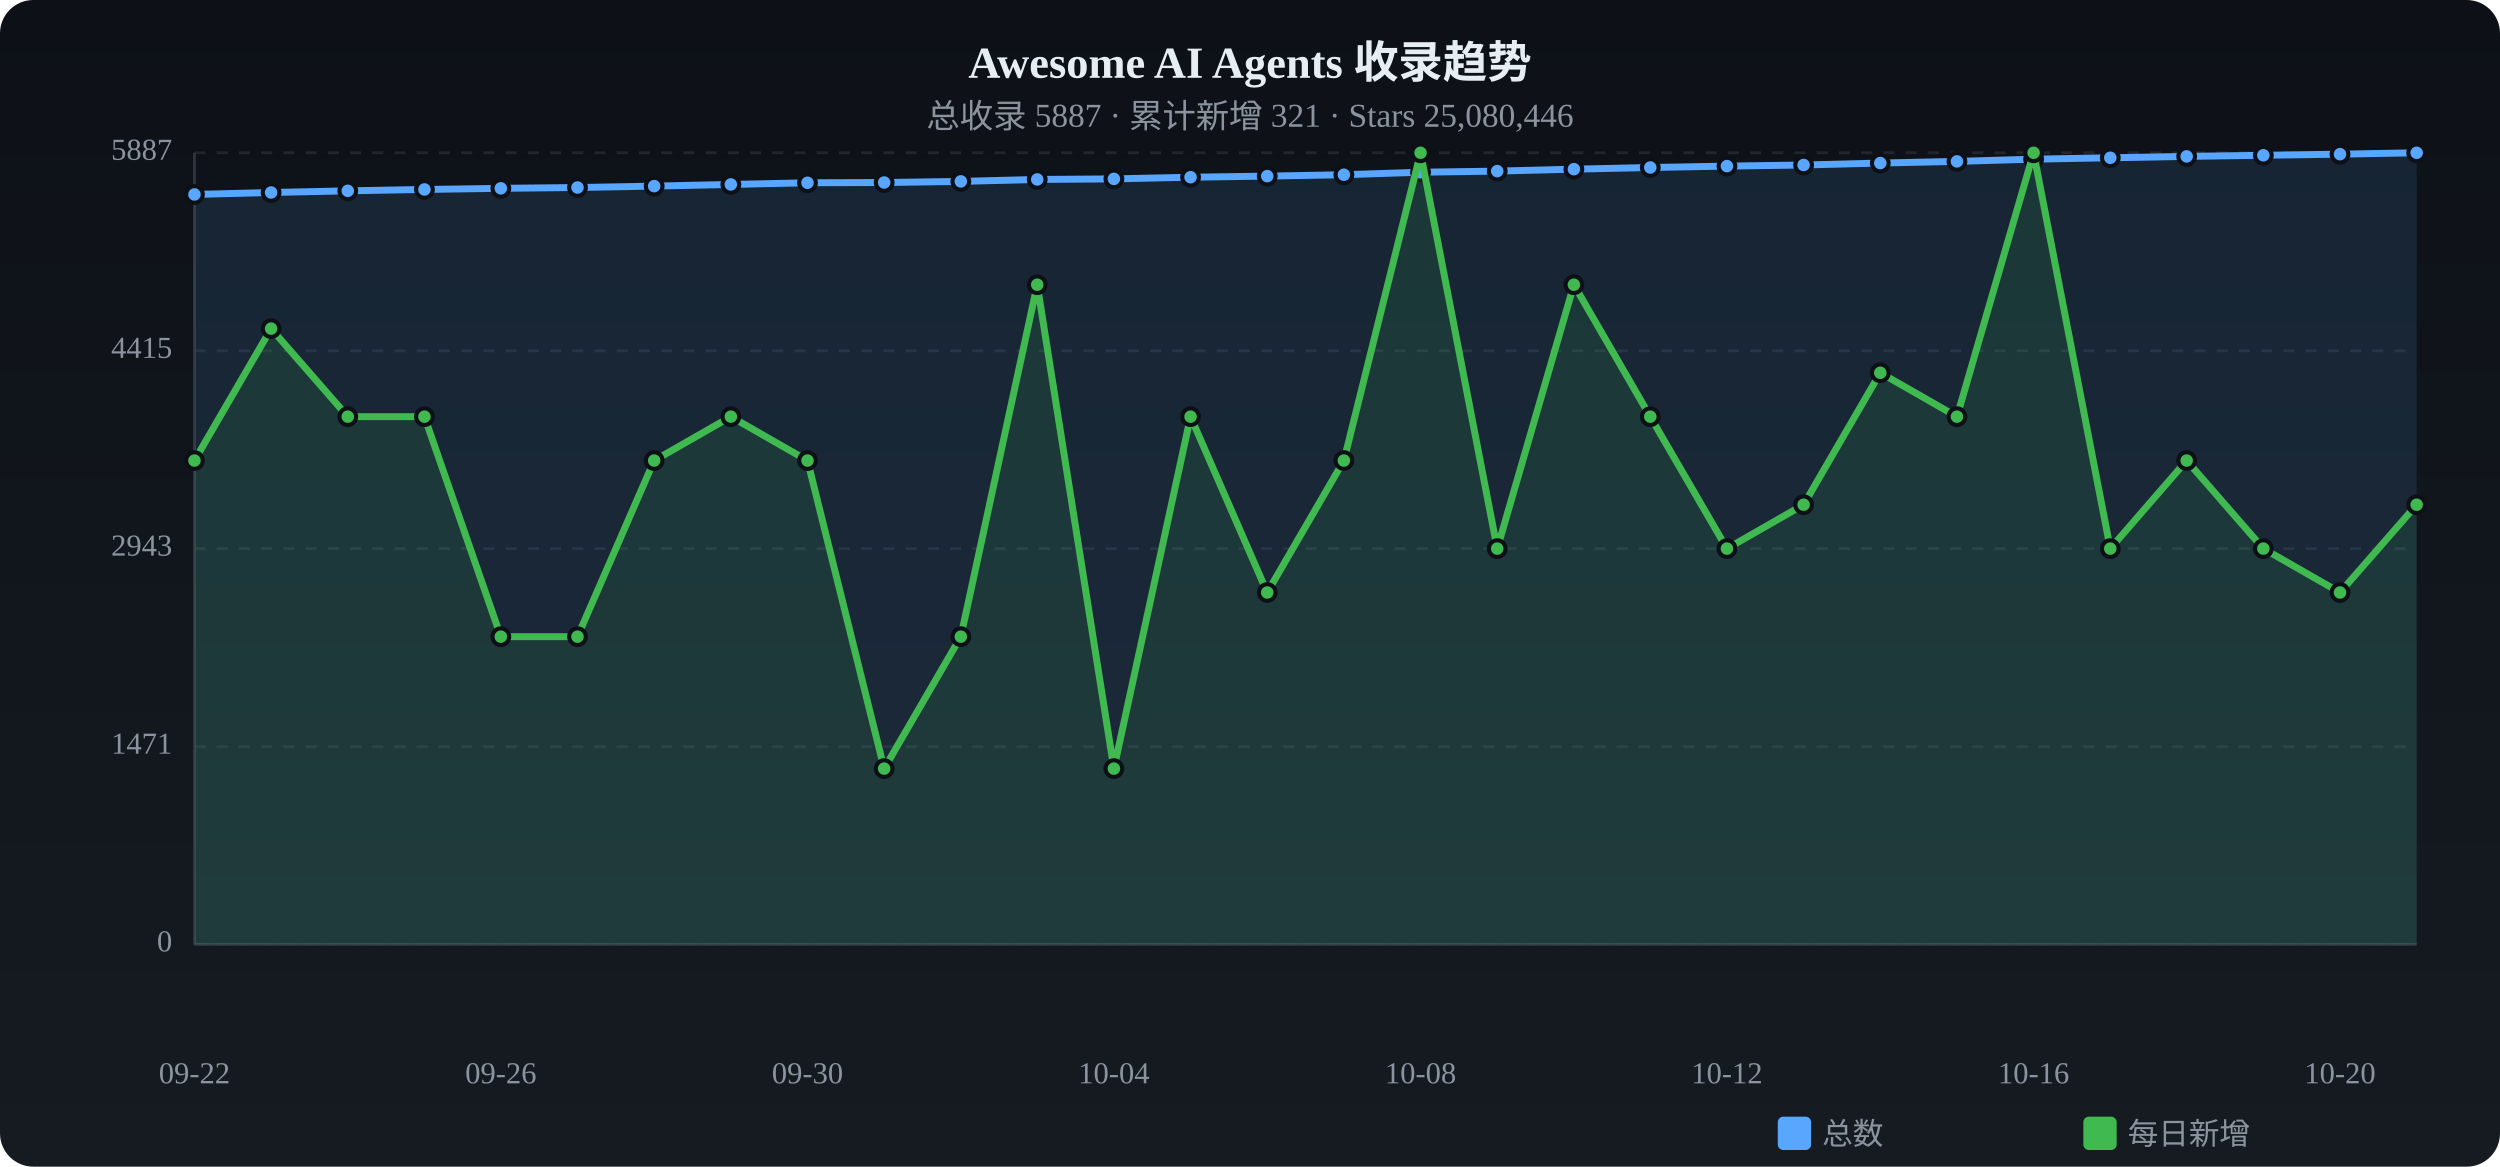
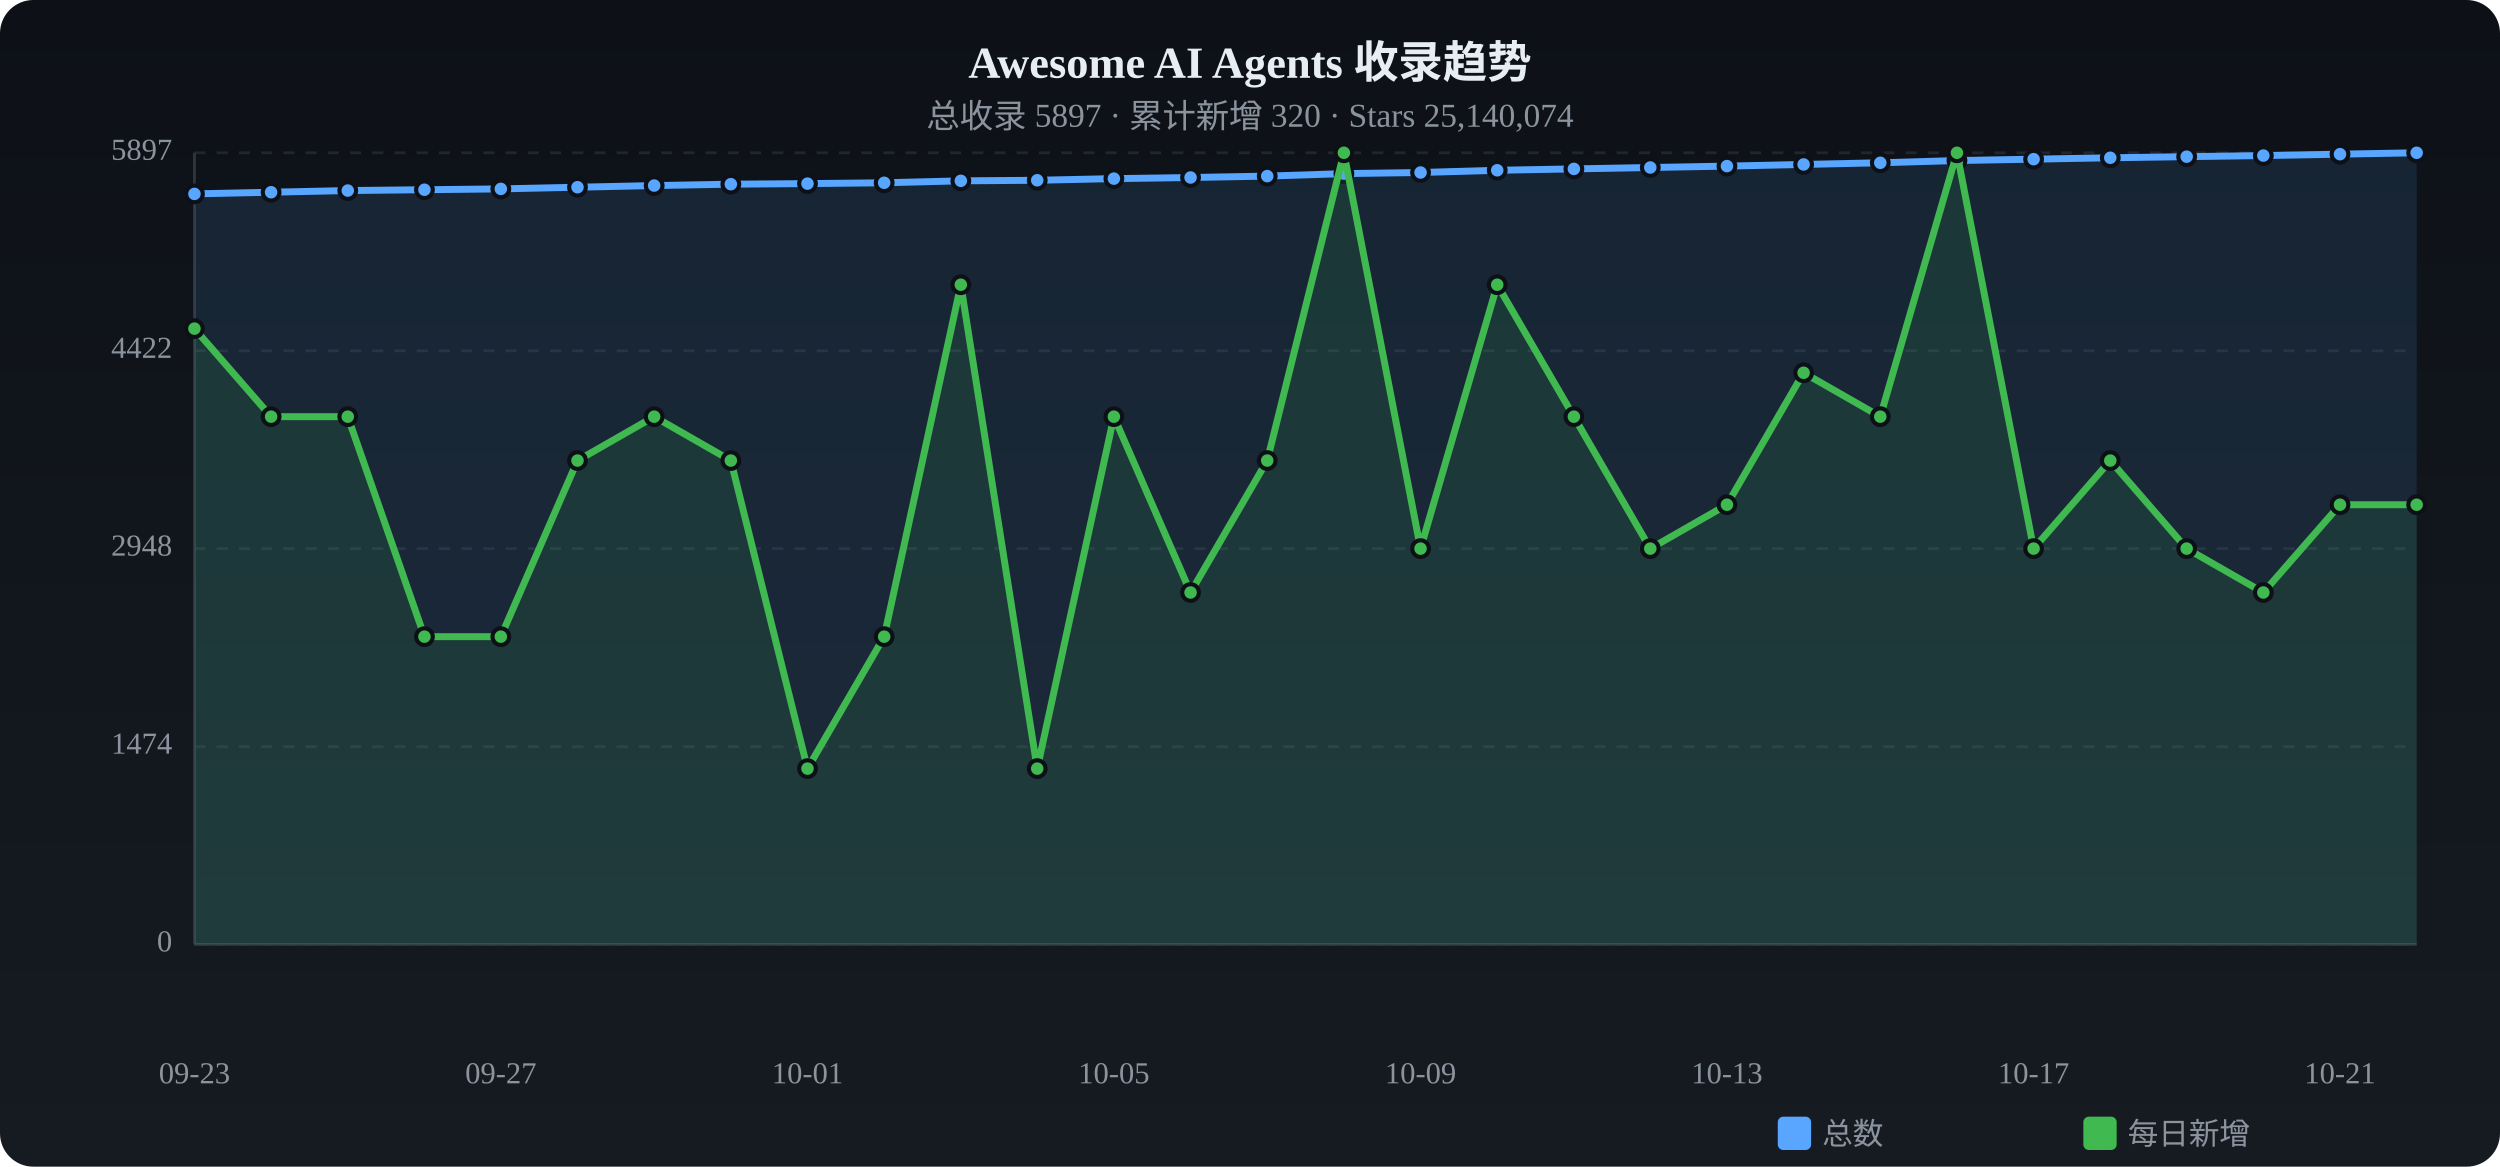
<svg xmlns="http://www.w3.org/2000/svg" viewBox="0 0 900 420" width="900" height="420">
  <defs>
    <linearGradient id="tbg" x1="0%" y1="0%" x2="0%" y2="100%">
      <stop offset="0%" stop-color="#0d1117" />
      <stop offset="100%" stop-color="#161b22" />
    </linearGradient>
  </defs>
  <rect width="900" height="420" rx="12" fill="url(#tbg)" />
  <text x="450.0" y="28" text-anchor="middle" fill="#e6edf3" font-size="16" font-weight="bold">Awesome AI Agents 收录趋势</text>
-   <text x="450.0" y="46" text-anchor="middle" fill="#8b949e" font-size="12">总收录 5887 · 累计新增 321 · Stars 25,080,446</text>
+   <text x="450.0" y="46" text-anchor="middle" fill="#8b949e" font-size="12">总收录 5897 · 累计新增 320 · Stars 25,140,074</text>
  <text x="62" y="340.0" text-anchor="end" fill="#8b949e" font-size="11" dominant-baseline="middle">0</text>
  <line x1="70" y1="340.0" x2="870" y2="340.0" stroke="#21262d" stroke-dasharray="4 4" />
-   <text x="62" y="268.8" text-anchor="end" fill="#8b949e" font-size="11" dominant-baseline="middle">1471</text>
+   <text x="62" y="268.8" text-anchor="end" fill="#8b949e" font-size="11" dominant-baseline="middle">1474</text>
  <line x1="70" y1="268.8" x2="870" y2="268.8" stroke="#21262d" stroke-dasharray="4 4" />
-   <text x="62" y="197.5" text-anchor="end" fill="#8b949e" font-size="11" dominant-baseline="middle">2943</text>
+   <text x="62" y="197.5" text-anchor="end" fill="#8b949e" font-size="11" dominant-baseline="middle">2948</text>
  <line x1="70" y1="197.5" x2="870" y2="197.5" stroke="#21262d" stroke-dasharray="4 4" />
-   <text x="62" y="126.3" text-anchor="end" fill="#8b949e" font-size="11" dominant-baseline="middle">4415</text>
+   <text x="62" y="126.3" text-anchor="end" fill="#8b949e" font-size="11" dominant-baseline="middle">4422</text>
  <line x1="70" y1="126.3" x2="870" y2="126.3" stroke="#21262d" stroke-dasharray="4 4" />
-   <text x="62" y="55.0" text-anchor="end" fill="#8b949e" font-size="11" dominant-baseline="middle">5887</text>
+   <text x="62" y="55.0" text-anchor="end" fill="#8b949e" font-size="11" dominant-baseline="middle">5897</text>
  <line x1="70" y1="55.0" x2="870" y2="55.0" stroke="#21262d" stroke-dasharray="4 4" />
  <line x1="70" y1="55" x2="70" y2="340" stroke="#30363d" />
  <line x1="70" y1="340" x2="870" y2="340" stroke="#30363d" />
-   <path d="M70.0,70.0 L97.6,69.3 L125.2,68.7 L152.8,68.2 L180.3,67.8 L207.9,67.5 L235.5,67.0 L263.1,66.4 L290.7,65.8 L318.3,65.7 L345.9,65.3 L373.4,64.6 L401.0,64.4 L428.6,63.8 L456.2,63.4 L483.8,62.9 L511.4,62.0 L539.0,61.6 L566.6,60.9 L594.1,60.3 L621.7,59.8 L649.3,59.4 L676.9,58.7 L704.5,58.1 L732.1,57.3 L759.7,56.8 L787.2,56.3 L814.8,55.9 L842.4,55.5 L870.0,55.0 L870.0,340 L70.0,340 Z" fill="#58a6ff" opacity="0.12" />
-   <polyline points="70.0,70.0 97.6,69.3 125.2,68.7 152.8,68.2 180.3,67.8 207.9,67.5 235.5,67.0 263.1,66.4 290.7,65.8 318.3,65.7 345.9,65.3 373.4,64.6 401.0,64.4 428.6,63.8 456.2,63.4 483.8,62.9 511.4,62.0 539.0,61.6 566.6,60.9 594.1,60.3 621.7,59.8 649.3,59.4 676.9,58.7 704.5,58.1 732.1,57.3 759.7,56.8 787.2,56.3 814.8,55.9 842.4,55.5 870.0,55.0" fill="none" stroke="#58a6ff" stroke-width="2.5" stroke-linecap="round" stroke-linejoin="round" />
-   <circle cx="70.0" cy="70.0" r="3" fill="#58a6ff" stroke="#0d1117" stroke-width="1.5" />
-   <circle cx="97.6" cy="69.3" r="3" fill="#58a6ff" stroke="#0d1117" stroke-width="1.5" />
-   <circle cx="125.2" cy="68.7" r="3" fill="#58a6ff" stroke="#0d1117" stroke-width="1.5" />
-   <circle cx="152.8" cy="68.2" r="3" fill="#58a6ff" stroke="#0d1117" stroke-width="1.5" />
-   <circle cx="180.3" cy="67.8" r="3" fill="#58a6ff" stroke="#0d1117" stroke-width="1.5" />
-   <circle cx="207.9" cy="67.5" r="3" fill="#58a6ff" stroke="#0d1117" stroke-width="1.5" />
-   <circle cx="235.5" cy="67.0" r="3" fill="#58a6ff" stroke="#0d1117" stroke-width="1.5" />
-   <circle cx="263.1" cy="66.4" r="3" fill="#58a6ff" stroke="#0d1117" stroke-width="1.5" />
-   <circle cx="290.7" cy="65.8" r="3" fill="#58a6ff" stroke="#0d1117" stroke-width="1.5" />
-   <circle cx="318.3" cy="65.7" r="3" fill="#58a6ff" stroke="#0d1117" stroke-width="1.5" />
-   <circle cx="345.9" cy="65.3" r="3" fill="#58a6ff" stroke="#0d1117" stroke-width="1.5" />
-   <circle cx="373.4" cy="64.6" r="3" fill="#58a6ff" stroke="#0d1117" stroke-width="1.5" />
-   <circle cx="401.0" cy="64.4" r="3" fill="#58a6ff" stroke="#0d1117" stroke-width="1.5" />
-   <circle cx="428.6" cy="63.8" r="3" fill="#58a6ff" stroke="#0d1117" stroke-width="1.5" />
+   <path d="M70.0,69.8 L97.6,69.2 L125.2,68.6 L152.8,68.3 L180.3,68.0 L207.9,67.4 L235.5,66.8 L263.1,66.3 L290.7,66.1 L318.3,65.8 L345.9,65.1 L373.4,64.9 L401.0,64.3 L428.6,63.9 L456.2,63.4 L483.8,62.5 L511.4,62.1 L539.0,61.3 L566.6,60.8 L594.1,60.3 L621.7,59.8 L649.3,59.2 L676.9,58.6 L704.5,57.8 L732.1,57.3 L759.7,56.8 L787.2,56.4 L814.8,56.0 L842.4,55.5 L870.0,55.0 L870.0,340 L70.0,340 Z" fill="#58a6ff" opacity="0.12" />
+   <polyline points="70.0,69.8 97.6,69.2 125.2,68.6 152.8,68.3 180.3,68.0 207.9,67.4 235.5,66.8 263.1,66.3 290.7,66.1 318.3,65.8 345.9,65.1 373.4,64.9 401.0,64.3 428.6,63.9 456.2,63.4 483.8,62.5 511.4,62.1 539.0,61.3 566.6,60.8 594.1,60.3 621.7,59.8 649.3,59.2 676.9,58.6 704.5,57.8 732.1,57.3 759.7,56.8 787.2,56.4 814.8,56.0 842.4,55.5 870.0,55.0" fill="none" stroke="#58a6ff" stroke-width="2.5" stroke-linecap="round" stroke-linejoin="round" />
+   <circle cx="70.0" cy="69.8" r="3" fill="#58a6ff" stroke="#0d1117" stroke-width="1.5" />
+   <circle cx="97.6" cy="69.2" r="3" fill="#58a6ff" stroke="#0d1117" stroke-width="1.5" />
+   <circle cx="125.2" cy="68.6" r="3" fill="#58a6ff" stroke="#0d1117" stroke-width="1.5" />
+   <circle cx="152.8" cy="68.3" r="3" fill="#58a6ff" stroke="#0d1117" stroke-width="1.5" />
+   <circle cx="180.3" cy="68.0" r="3" fill="#58a6ff" stroke="#0d1117" stroke-width="1.5" />
+   <circle cx="207.9" cy="67.4" r="3" fill="#58a6ff" stroke="#0d1117" stroke-width="1.5" />
+   <circle cx="235.5" cy="66.8" r="3" fill="#58a6ff" stroke="#0d1117" stroke-width="1.5" />
+   <circle cx="263.1" cy="66.3" r="3" fill="#58a6ff" stroke="#0d1117" stroke-width="1.5" />
+   <circle cx="290.7" cy="66.1" r="3" fill="#58a6ff" stroke="#0d1117" stroke-width="1.5" />
+   <circle cx="318.3" cy="65.8" r="3" fill="#58a6ff" stroke="#0d1117" stroke-width="1.5" />
+   <circle cx="345.9" cy="65.1" r="3" fill="#58a6ff" stroke="#0d1117" stroke-width="1.5" />
+   <circle cx="373.4" cy="64.9" r="3" fill="#58a6ff" stroke="#0d1117" stroke-width="1.5" />
+   <circle cx="401.0" cy="64.3" r="3" fill="#58a6ff" stroke="#0d1117" stroke-width="1.5" />
+   <circle cx="428.6" cy="63.9" r="3" fill="#58a6ff" stroke="#0d1117" stroke-width="1.5" />
  <circle cx="456.2" cy="63.4" r="3" fill="#58a6ff" stroke="#0d1117" stroke-width="1.5" />
-   <circle cx="483.8" cy="62.9" r="3" fill="#58a6ff" stroke="#0d1117" stroke-width="1.5" />
-   <circle cx="511.4" cy="62.0" r="3" fill="#58a6ff" stroke="#0d1117" stroke-width="1.5" />
-   <circle cx="539.0" cy="61.6" r="3" fill="#58a6ff" stroke="#0d1117" stroke-width="1.5" />
-   <circle cx="566.6" cy="60.9" r="3" fill="#58a6ff" stroke="#0d1117" stroke-width="1.5" />
+   <circle cx="483.8" cy="62.5" r="3" fill="#58a6ff" stroke="#0d1117" stroke-width="1.5" />
+   <circle cx="511.4" cy="62.1" r="3" fill="#58a6ff" stroke="#0d1117" stroke-width="1.5" />
+   <circle cx="539.0" cy="61.3" r="3" fill="#58a6ff" stroke="#0d1117" stroke-width="1.5" />
+   <circle cx="566.6" cy="60.8" r="3" fill="#58a6ff" stroke="#0d1117" stroke-width="1.5" />
  <circle cx="594.1" cy="60.3" r="3" fill="#58a6ff" stroke="#0d1117" stroke-width="1.5" />
  <circle cx="621.7" cy="59.8" r="3" fill="#58a6ff" stroke="#0d1117" stroke-width="1.5" />
-   <circle cx="649.3" cy="59.4" r="3" fill="#58a6ff" stroke="#0d1117" stroke-width="1.5" />
-   <circle cx="676.9" cy="58.7" r="3" fill="#58a6ff" stroke="#0d1117" stroke-width="1.5" />
-   <circle cx="704.5" cy="58.1" r="3" fill="#58a6ff" stroke="#0d1117" stroke-width="1.5" />
+   <circle cx="649.3" cy="59.2" r="3" fill="#58a6ff" stroke="#0d1117" stroke-width="1.5" />
+   <circle cx="676.9" cy="58.6" r="3" fill="#58a6ff" stroke="#0d1117" stroke-width="1.5" />
+   <circle cx="704.5" cy="57.8" r="3" fill="#58a6ff" stroke="#0d1117" stroke-width="1.5" />
  <circle cx="732.1" cy="57.3" r="3" fill="#58a6ff" stroke="#0d1117" stroke-width="1.5" />
  <circle cx="759.7" cy="56.8" r="3" fill="#58a6ff" stroke="#0d1117" stroke-width="1.5" />
-   <circle cx="787.2" cy="56.3" r="3" fill="#58a6ff" stroke="#0d1117" stroke-width="1.5" />
-   <circle cx="814.8" cy="55.9" r="3" fill="#58a6ff" stroke="#0d1117" stroke-width="1.5" />
+   <circle cx="787.2" cy="56.4" r="3" fill="#58a6ff" stroke="#0d1117" stroke-width="1.5" />
+   <circle cx="814.8" cy="56.0" r="3" fill="#58a6ff" stroke="#0d1117" stroke-width="1.5" />
  <circle cx="842.4" cy="55.5" r="3" fill="#58a6ff" stroke="#0d1117" stroke-width="1.5" />
  <circle cx="870.0" cy="55.0" r="3" fill="#58a6ff" stroke="#0d1117" stroke-width="1.5" />
-   <path d="M70.0,165.8 L97.6,118.3 L125.2,150.0 L152.8,150.0 L180.3,229.2 L207.9,229.2 L235.5,165.8 L263.1,150.0 L290.7,165.8 L318.3,276.7 L345.9,229.2 L373.4,102.5 L401.0,276.7 L428.6,150.0 L456.2,213.3 L483.8,165.8 L511.4,55.0 L539.0,197.5 L566.6,102.5 L594.1,150.0 L621.7,197.5 L649.3,181.7 L676.9,134.2 L704.5,150.0 L732.1,55.0 L759.7,197.5 L787.2,165.8 L814.8,197.5 L842.4,213.3 L870.0,181.7 L870.0,340 L70.0,340 Z" fill="#3fb950" opacity="0.12" />
-   <polyline points="70.0,165.8 97.6,118.3 125.2,150.0 152.8,150.0 180.3,229.2 207.9,229.2 235.5,165.8 263.1,150.0 290.7,165.8 318.3,276.7 345.9,229.2 373.4,102.5 401.0,276.7 428.6,150.0 456.2,213.3 483.8,165.8 511.4,55.0 539.0,197.5 566.6,102.5 594.1,150.0 621.7,197.5 649.3,181.7 676.9,134.2 704.5,150.0 732.1,55.0 759.7,197.5 787.2,165.8 814.8,197.5 842.4,213.3 870.0,181.7" fill="none" stroke="#3fb950" stroke-width="2.5" stroke-linecap="round" stroke-linejoin="round" />
-   <circle cx="70.0" cy="165.8" r="3" fill="#3fb950" stroke="#0d1117" stroke-width="1.5" />
-   <circle cx="97.6" cy="118.3" r="3" fill="#3fb950" stroke="#0d1117" stroke-width="1.5" />
+   <path d="M70.0,118.3 L97.6,150.0 L125.2,150.0 L152.8,229.2 L180.3,229.2 L207.9,165.8 L235.5,150.0 L263.1,165.8 L290.7,276.7 L318.3,229.2 L345.9,102.5 L373.4,276.7 L401.0,150.0 L428.6,213.3 L456.2,165.8 L483.8,55.0 L511.4,197.5 L539.0,102.5 L566.6,150.0 L594.1,197.5 L621.7,181.7 L649.3,134.2 L676.9,150.0 L704.5,55.0 L732.1,197.5 L759.7,165.8 L787.2,197.5 L814.8,213.3 L842.4,181.7 L870.0,181.7 L870.0,340 L70.0,340 Z" fill="#3fb950" opacity="0.12" />
+   <polyline points="70.0,118.3 97.6,150.0 125.2,150.0 152.8,229.2 180.3,229.2 207.9,165.8 235.5,150.0 263.1,165.8 290.7,276.7 318.3,229.2 345.9,102.5 373.4,276.7 401.0,150.0 428.6,213.3 456.2,165.8 483.8,55.0 511.4,197.5 539.0,102.5 566.6,150.0 594.1,197.5 621.7,181.7 649.3,134.2 676.9,150.0 704.5,55.0 732.1,197.5 759.7,165.8 787.2,197.5 814.8,213.3 842.4,181.7 870.0,181.7" fill="none" stroke="#3fb950" stroke-width="2.5" stroke-linecap="round" stroke-linejoin="round" />
+   <circle cx="70.0" cy="118.3" r="3" fill="#3fb950" stroke="#0d1117" stroke-width="1.5" />
+   <circle cx="97.6" cy="150.0" r="3" fill="#3fb950" stroke="#0d1117" stroke-width="1.5" />
  <circle cx="125.2" cy="150.0" r="3" fill="#3fb950" stroke="#0d1117" stroke-width="1.5" />
-   <circle cx="152.8" cy="150.0" r="3" fill="#3fb950" stroke="#0d1117" stroke-width="1.5" />
+   <circle cx="152.8" cy="229.2" r="3" fill="#3fb950" stroke="#0d1117" stroke-width="1.5" />
  <circle cx="180.3" cy="229.2" r="3" fill="#3fb950" stroke="#0d1117" stroke-width="1.5" />
-   <circle cx="207.9" cy="229.2" r="3" fill="#3fb950" stroke="#0d1117" stroke-width="1.5" />
-   <circle cx="235.5" cy="165.8" r="3" fill="#3fb950" stroke="#0d1117" stroke-width="1.5" />
-   <circle cx="263.1" cy="150.0" r="3" fill="#3fb950" stroke="#0d1117" stroke-width="1.5" />
-   <circle cx="290.7" cy="165.8" r="3" fill="#3fb950" stroke="#0d1117" stroke-width="1.5" />
-   <circle cx="318.3" cy="276.7" r="3" fill="#3fb950" stroke="#0d1117" stroke-width="1.5" />
-   <circle cx="345.9" cy="229.2" r="3" fill="#3fb950" stroke="#0d1117" stroke-width="1.5" />
-   <circle cx="373.4" cy="102.5" r="3" fill="#3fb950" stroke="#0d1117" stroke-width="1.5" />
-   <circle cx="401.0" cy="276.7" r="3" fill="#3fb950" stroke="#0d1117" stroke-width="1.5" />
-   <circle cx="428.6" cy="150.0" r="3" fill="#3fb950" stroke="#0d1117" stroke-width="1.5" />
-   <circle cx="456.2" cy="213.3" r="3" fill="#3fb950" stroke="#0d1117" stroke-width="1.5" />
-   <circle cx="483.8" cy="165.8" r="3" fill="#3fb950" stroke="#0d1117" stroke-width="1.5" />
-   <circle cx="511.4" cy="55.0" r="3" fill="#3fb950" stroke="#0d1117" stroke-width="1.5" />
-   <circle cx="539.0" cy="197.5" r="3" fill="#3fb950" stroke="#0d1117" stroke-width="1.5" />
-   <circle cx="566.6" cy="102.5" r="3" fill="#3fb950" stroke="#0d1117" stroke-width="1.5" />
-   <circle cx="594.1" cy="150.0" r="3" fill="#3fb950" stroke="#0d1117" stroke-width="1.5" />
-   <circle cx="621.7" cy="197.5" r="3" fill="#3fb950" stroke="#0d1117" stroke-width="1.5" />
-   <circle cx="649.3" cy="181.7" r="3" fill="#3fb950" stroke="#0d1117" stroke-width="1.5" />
-   <circle cx="676.9" cy="134.2" r="3" fill="#3fb950" stroke="#0d1117" stroke-width="1.5" />
-   <circle cx="704.5" cy="150.0" r="3" fill="#3fb950" stroke="#0d1117" stroke-width="1.5" />
-   <circle cx="732.1" cy="55.0" r="3" fill="#3fb950" stroke="#0d1117" stroke-width="1.5" />
-   <circle cx="759.7" cy="197.5" r="3" fill="#3fb950" stroke="#0d1117" stroke-width="1.5" />
-   <circle cx="787.2" cy="165.8" r="3" fill="#3fb950" stroke="#0d1117" stroke-width="1.5" />
-   <circle cx="814.8" cy="197.5" r="3" fill="#3fb950" stroke="#0d1117" stroke-width="1.5" />
-   <circle cx="842.4" cy="213.3" r="3" fill="#3fb950" stroke="#0d1117" stroke-width="1.5" />
+   <circle cx="207.9" cy="165.8" r="3" fill="#3fb950" stroke="#0d1117" stroke-width="1.5" />
+   <circle cx="235.5" cy="150.0" r="3" fill="#3fb950" stroke="#0d1117" stroke-width="1.5" />
+   <circle cx="263.1" cy="165.8" r="3" fill="#3fb950" stroke="#0d1117" stroke-width="1.5" />
+   <circle cx="290.7" cy="276.7" r="3" fill="#3fb950" stroke="#0d1117" stroke-width="1.5" />
+   <circle cx="318.3" cy="229.2" r="3" fill="#3fb950" stroke="#0d1117" stroke-width="1.5" />
+   <circle cx="345.9" cy="102.5" r="3" fill="#3fb950" stroke="#0d1117" stroke-width="1.5" />
+   <circle cx="373.4" cy="276.7" r="3" fill="#3fb950" stroke="#0d1117" stroke-width="1.5" />
+   <circle cx="401.0" cy="150.0" r="3" fill="#3fb950" stroke="#0d1117" stroke-width="1.5" />
+   <circle cx="428.6" cy="213.3" r="3" fill="#3fb950" stroke="#0d1117" stroke-width="1.5" />
+   <circle cx="456.2" cy="165.8" r="3" fill="#3fb950" stroke="#0d1117" stroke-width="1.5" />
+   <circle cx="483.8" cy="55.0" r="3" fill="#3fb950" stroke="#0d1117" stroke-width="1.5" />
+   <circle cx="511.4" cy="197.5" r="3" fill="#3fb950" stroke="#0d1117" stroke-width="1.5" />
+   <circle cx="539.0" cy="102.5" r="3" fill="#3fb950" stroke="#0d1117" stroke-width="1.5" />
+   <circle cx="566.6" cy="150.0" r="3" fill="#3fb950" stroke="#0d1117" stroke-width="1.5" />
+   <circle cx="594.1" cy="197.5" r="3" fill="#3fb950" stroke="#0d1117" stroke-width="1.5" />
+   <circle cx="621.7" cy="181.7" r="3" fill="#3fb950" stroke="#0d1117" stroke-width="1.5" />
+   <circle cx="649.3" cy="134.2" r="3" fill="#3fb950" stroke="#0d1117" stroke-width="1.5" />
+   <circle cx="676.9" cy="150.0" r="3" fill="#3fb950" stroke="#0d1117" stroke-width="1.5" />
+   <circle cx="704.5" cy="55.0" r="3" fill="#3fb950" stroke="#0d1117" stroke-width="1.5" />
+   <circle cx="732.1" cy="197.5" r="3" fill="#3fb950" stroke="#0d1117" stroke-width="1.5" />
+   <circle cx="759.7" cy="165.8" r="3" fill="#3fb950" stroke="#0d1117" stroke-width="1.5" />
+   <circle cx="787.2" cy="197.5" r="3" fill="#3fb950" stroke="#0d1117" stroke-width="1.5" />
+   <circle cx="814.8" cy="213.3" r="3" fill="#3fb950" stroke="#0d1117" stroke-width="1.5" />
+   <circle cx="842.4" cy="181.7" r="3" fill="#3fb950" stroke="#0d1117" stroke-width="1.5" />
  <circle cx="870.0" cy="181.7" r="3" fill="#3fb950" stroke="#0d1117" stroke-width="1.5" />
-   <text x="70.0" y="390" text-anchor="middle" fill="#8b949e" font-size="11">09-22</text>
-   <text x="180.3" y="390" text-anchor="middle" fill="#8b949e" font-size="11">09-26</text>
-   <text x="290.7" y="390" text-anchor="middle" fill="#8b949e" font-size="11">09-30</text>
-   <text x="401.0" y="390" text-anchor="middle" fill="#8b949e" font-size="11">10-04</text>
-   <text x="511.4" y="390" text-anchor="middle" fill="#8b949e" font-size="11">10-08</text>
-   <text x="621.7" y="390" text-anchor="middle" fill="#8b949e" font-size="11">10-12</text>
-   <text x="732.1" y="390" text-anchor="middle" fill="#8b949e" font-size="11">10-16</text>
-   <text x="842.4" y="390" text-anchor="middle" fill="#8b949e" font-size="11">10-20</text>
+   <text x="70.0" y="390" text-anchor="middle" fill="#8b949e" font-size="11">09-23</text>
+   <text x="180.3" y="390" text-anchor="middle" fill="#8b949e" font-size="11">09-27</text>
+   <text x="290.7" y="390" text-anchor="middle" fill="#8b949e" font-size="11">10-01</text>
+   <text x="401.0" y="390" text-anchor="middle" fill="#8b949e" font-size="11">10-05</text>
+   <text x="511.4" y="390" text-anchor="middle" fill="#8b949e" font-size="11">10-09</text>
+   <text x="621.7" y="390" text-anchor="middle" fill="#8b949e" font-size="11">10-13</text>
+   <text x="732.1" y="390" text-anchor="middle" fill="#8b949e" font-size="11">10-17</text>
+   <text x="842.4" y="390" text-anchor="middle" fill="#8b949e" font-size="11">10-21</text>
  <rect x="640" y="402" width="12" height="12" rx="2" fill="#58a6ff" />
  <text x="656" y="412" fill="#8b949e" font-size="11">总数</text>
  <rect x="750" y="402" width="12" height="12" rx="2" fill="#3fb950" />
  <text x="766" y="412" fill="#8b949e" font-size="11">每日新增</text>
</svg>
